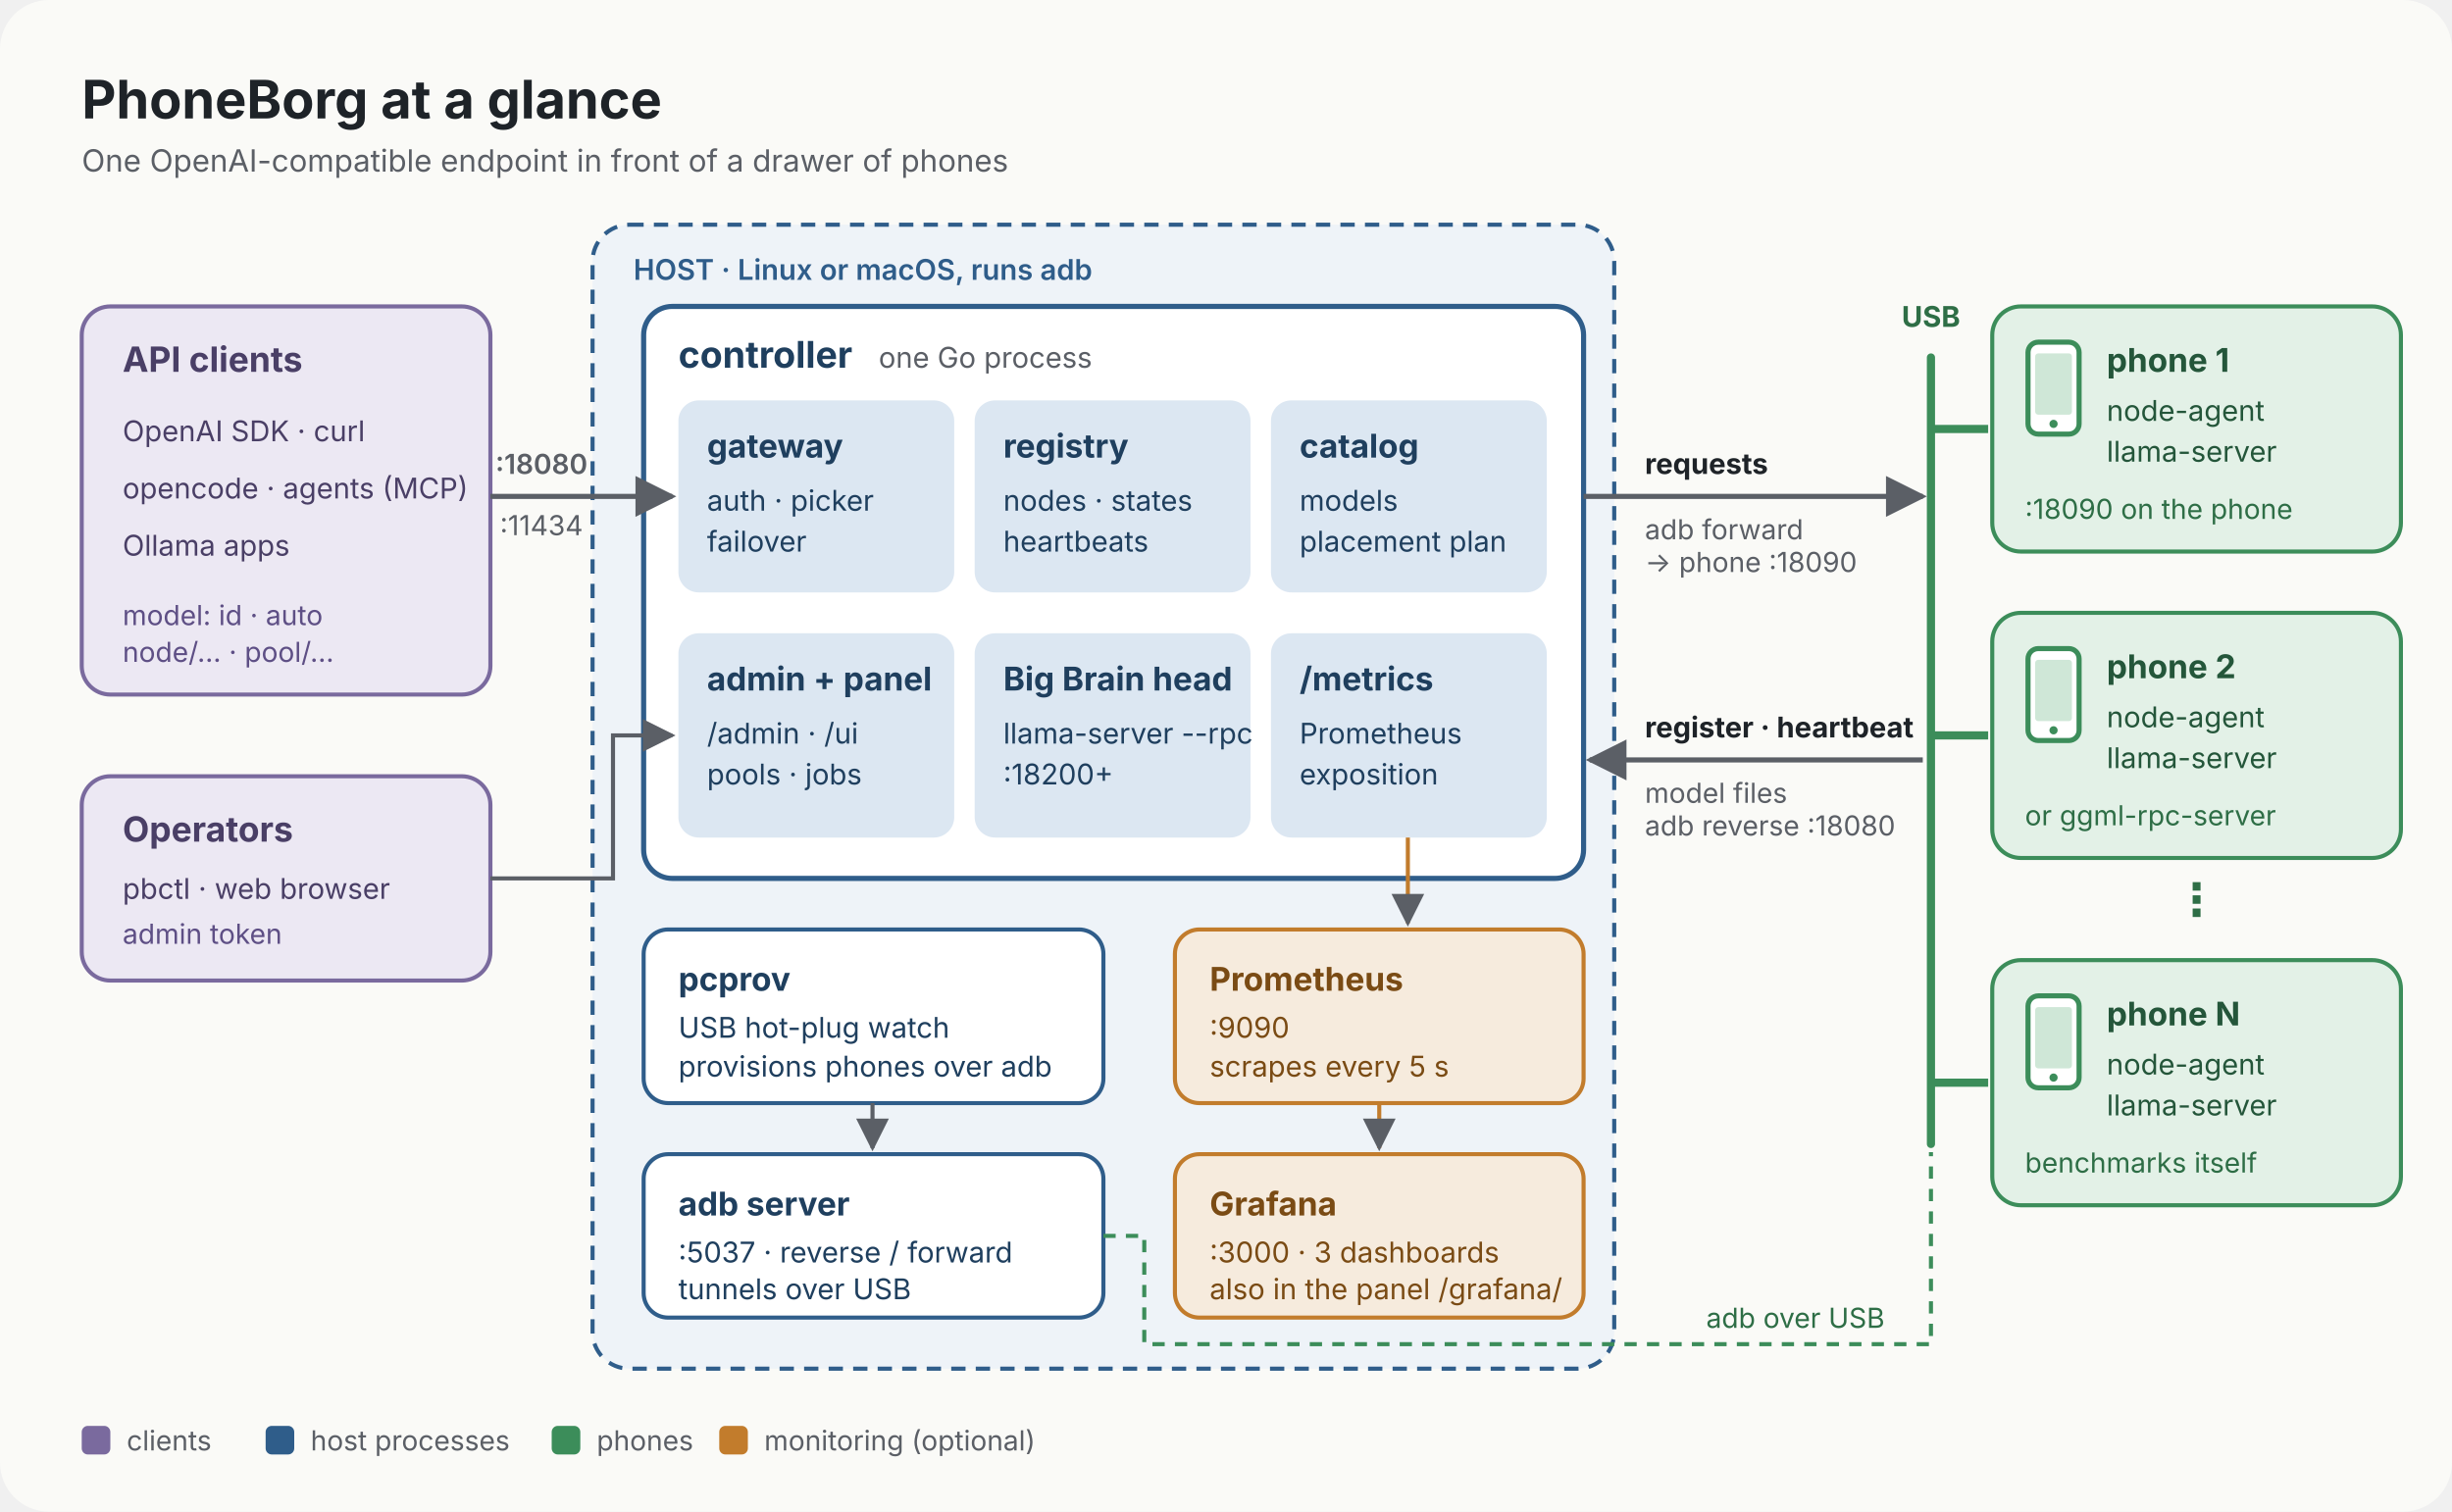
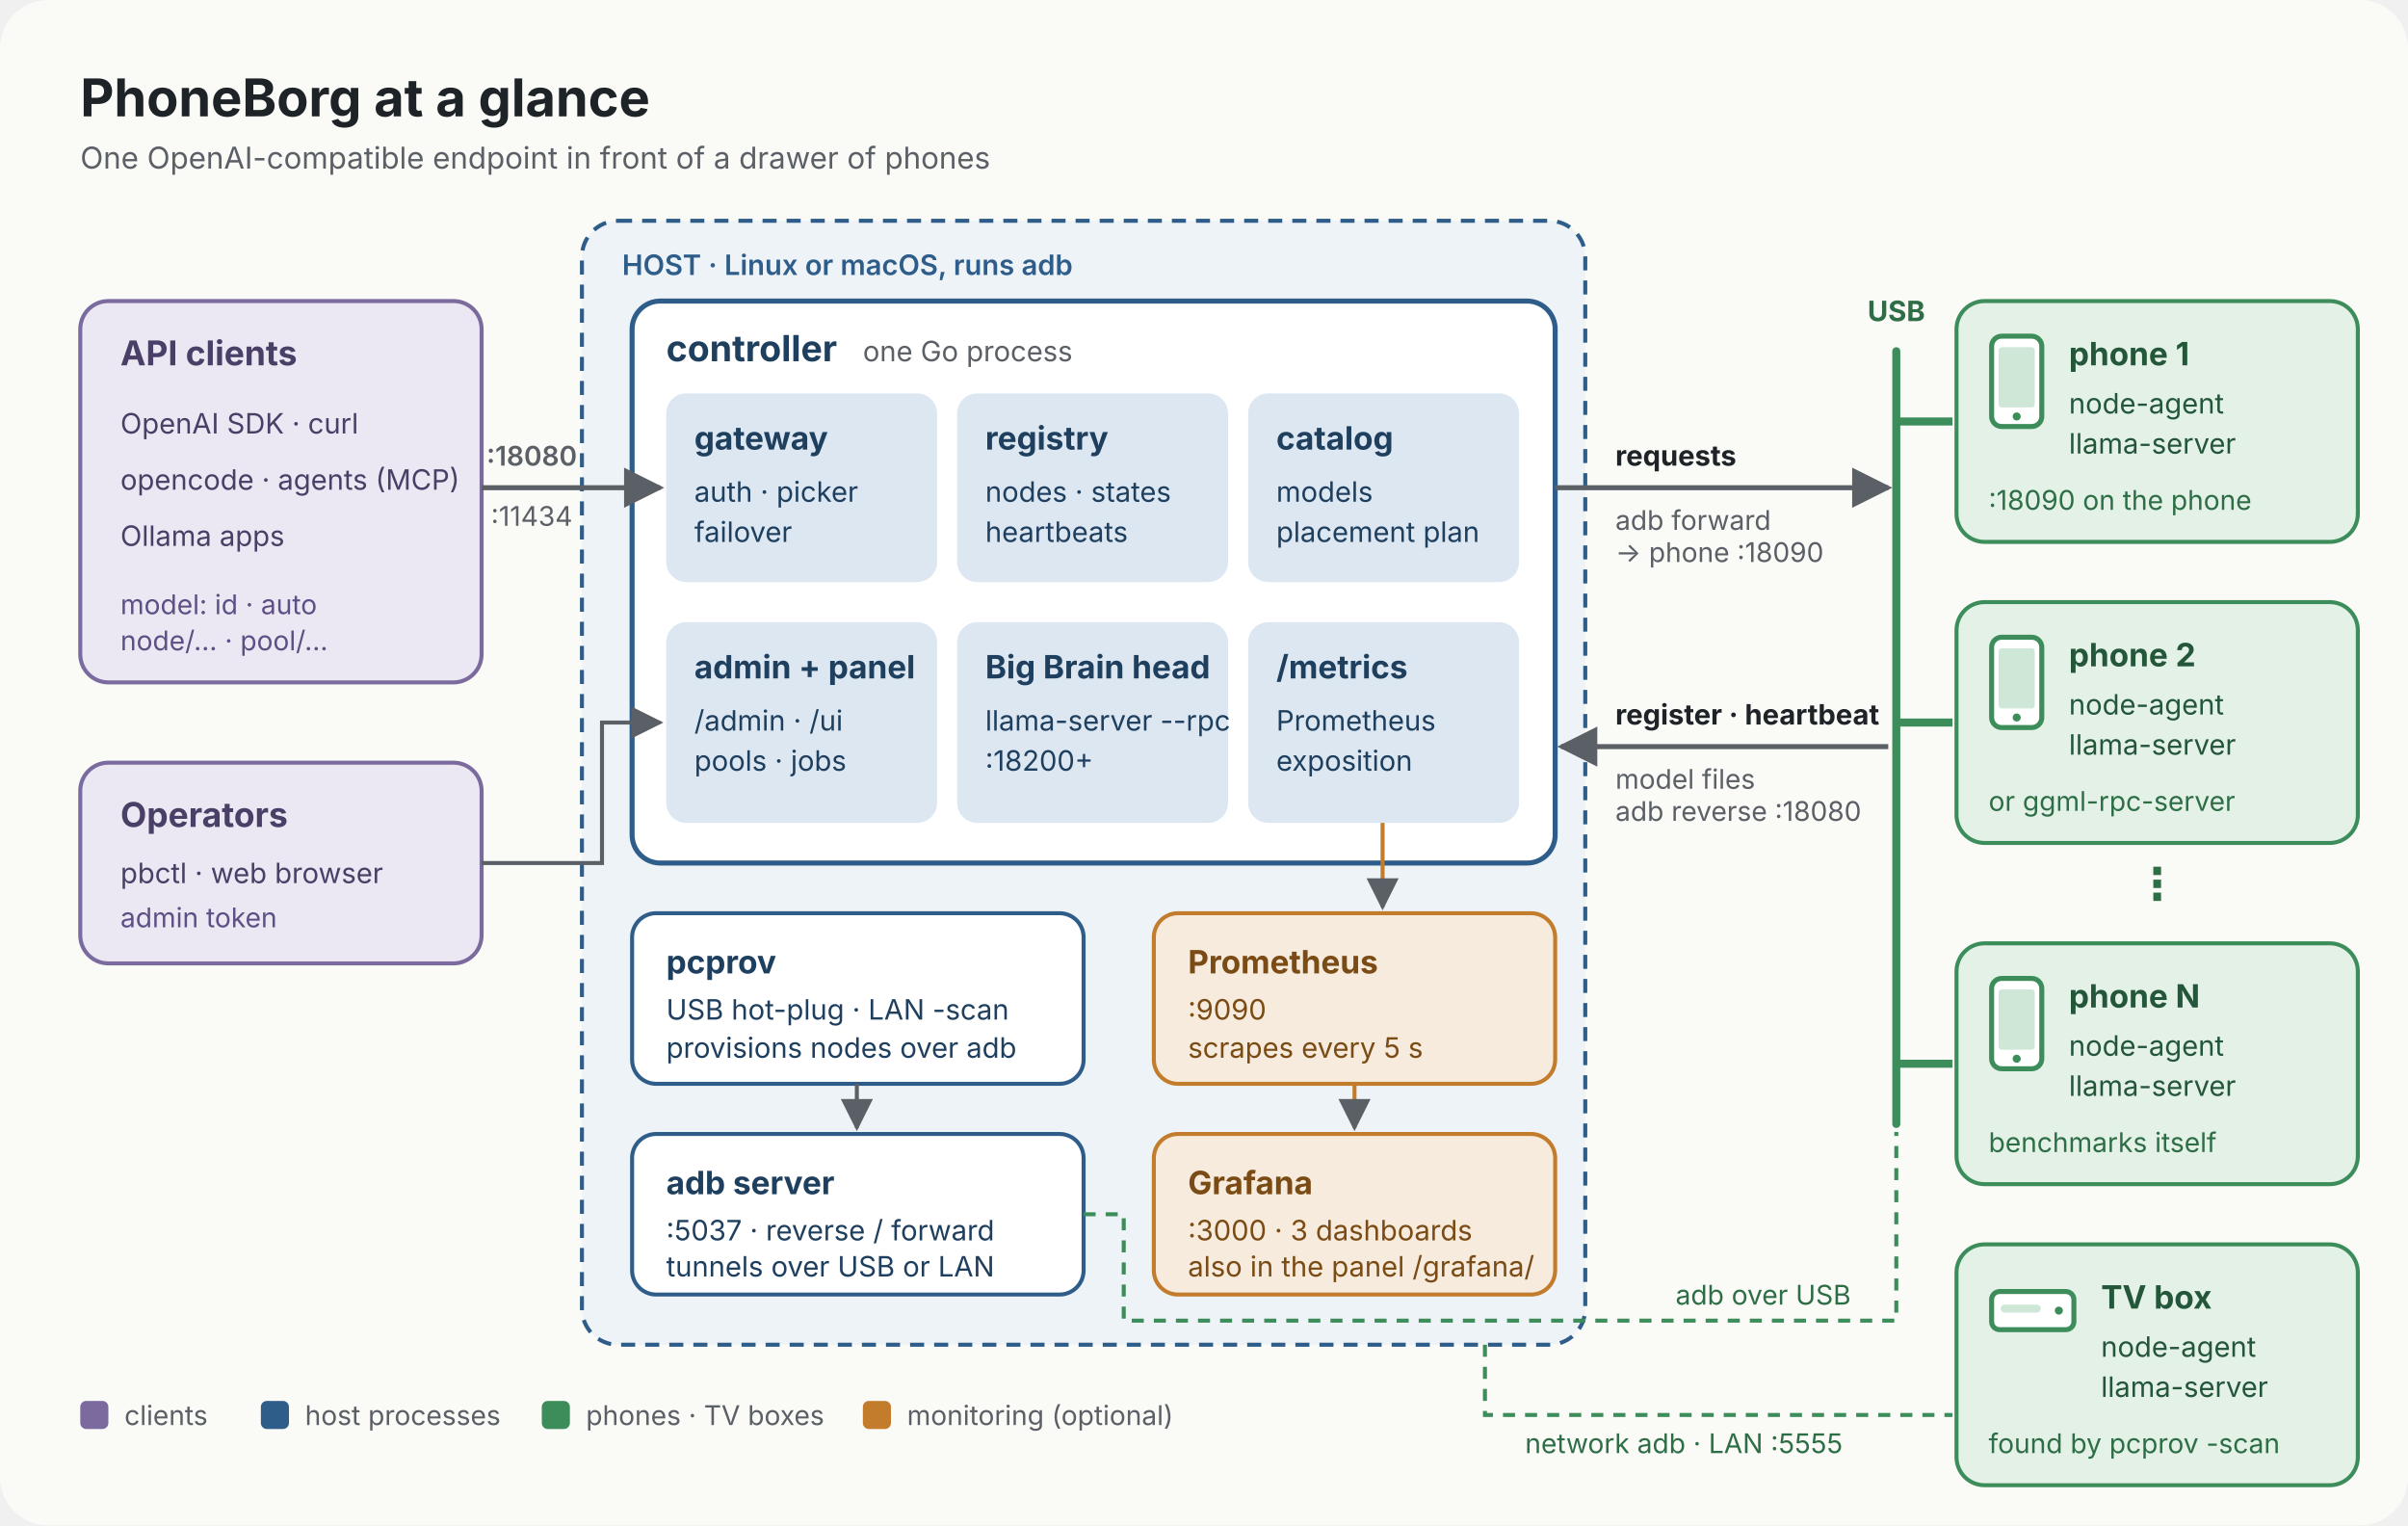
- <svg xmlns="http://www.w3.org/2000/svg" width="1200" height="740" viewBox="0 0 1200 740" font-family="Inter, Helvetica, Arial, sans-serif">
+ <svg xmlns="http://www.w3.org/2000/svg" width="1200" height="760" viewBox="0 0 1200 760" font-family="Inter, Helvetica, Arial, sans-serif">
  <defs>
    <marker id="arrow" viewBox="0 0 10 10" refX="9" refY="5" markerWidth="8" markerHeight="8" orient="auto-start-reverse">
      <path d="M0,0 L10,5 L0,10 z" fill="#5B5F66" />
    </marker>
    <symbol id="phone" viewBox="0 0 28 48">
      <rect x="1.5" y="1.5" width="25" height="45" rx="5" fill="#FFFFFF" stroke="#3C8D5A" stroke-width="2.5" />
      <rect x="5" y="7" width="18" height="30" rx="1.5" fill="#CFE7D7" />
      <circle cx="14" cy="41.5" r="2" fill="#3C8D5A" />
    </symbol>
+     <symbol id="tv" viewBox="0 0 44 26">
+       <rect x="1.5" y="3.5" width="41" height="19" rx="4" fill="#FFFFFF" stroke="#3C8D5A" stroke-width="2.5" />
+       <rect x="6" y="10" width="20" height="4" rx="2" fill="#CFE7D7" />
+       <circle cx="35" cy="13" r="2" fill="#3C8D5A" />
+     </symbol>
  </defs>
-   <rect x="0" y="0" width="1200" height="740" rx="24" fill="#FAFAF7" />
+   <rect x="0" y="0" width="1200" height="760" rx="24" fill="#FAFAF7" />
  <text x="40" y="58" font-size="26" font-weight="700" fill="#1E2328">PhoneBorg at a glance</text>
  <text x="40" y="84" font-size="15" fill="#5B5F66">One OpenAI-compatible endpoint in front of a drawer of phones</text>
  <rect x="40" y="150" width="200" height="190" rx="14" fill="#ECE8F3" stroke="#7A6A9E" stroke-width="2" />
  <text x="60" y="182" font-size="17" font-weight="700" fill="#4A3F66">API clients</text>
  <text x="60" y="216" font-size="14" fill="#4A3F66">OpenAI SDK · curl</text>
  <text x="60" y="244" font-size="14" fill="#4A3F66">opencode · agents (MCP)</text>
  <text x="60" y="272" font-size="14" fill="#4A3F66">Ollama apps</text>
  <text x="60" y="306" font-size="13.5" fill="#5E4F85">model: id · auto</text>
  <text x="60" y="324" font-size="13.5" fill="#5E4F85">node/… · pool/…</text>
  <rect x="40" y="380" width="200" height="100" rx="14" fill="#ECE8F3" stroke="#7A6A9E" stroke-width="2" />
  <text x="60" y="412" font-size="17" font-weight="700" fill="#4A3F66">Operators</text>
  <text x="60" y="440" font-size="14" fill="#4A3F66">pbctl · web browser</text>
  <text x="60" y="462" font-size="13.5" fill="#5E4F85">admin token</text>
  <rect x="290" y="110" width="500" height="560" rx="18" fill="#EEF3F8" stroke="#2F5D8A" stroke-width="2" stroke-dasharray="7 5" />
  <text x="310" y="137" font-size="14" font-weight="600" fill="#2F5D8A">HOST · Linux or macOS, runs adb</text>
  <rect x="315" y="150" width="460" height="280" rx="14" fill="#FFFFFF" stroke="#2F5D8A" stroke-width="2.5" />
  <text x="332" y="180" font-size="18" font-weight="700" fill="#1F3F5E">controller</text>
  <text x="430" y="180" font-size="14" fill="#5B5F66">one Go process</text>
  <g font-size="14" fill="#1F3F5E">
    <rect x="332" y="196" width="135" height="94" rx="10" fill="#DCE7F2" />
    <text x="346" y="224" font-size="16" font-weight="700">gateway</text>
    <text x="346" y="250">auth · picker</text>
    <text x="346" y="270">failover</text>
    <rect x="477" y="196" width="135" height="94" rx="10" fill="#DCE7F2" />
    <text x="491" y="224" font-size="16" font-weight="700">registry</text>
    <text x="491" y="250">nodes · states</text>
    <text x="491" y="270">heartbeats</text>
    <rect x="622" y="196" width="135" height="94" rx="10" fill="#DCE7F2" />
    <text x="636" y="224" font-size="16" font-weight="700">catalog</text>
    <text x="636" y="250">models</text>
    <text x="636" y="270">placement plan</text>
    <rect x="332" y="310" width="135" height="100" rx="10" fill="#DCE7F2" />
    <text x="346" y="338" font-size="16" font-weight="700">admin + panel</text>
    <text x="346" y="364">/admin · /ui</text>
    <text x="346" y="384">pools · jobs</text>
    <rect x="477" y="310" width="135" height="100" rx="10" fill="#DCE7F2" />
    <text x="491" y="338" font-size="16" font-weight="700">Big Brain head</text>
    <text x="491" y="364">llama-server --rpc</text>
    <text x="491" y="384">:18200+</text>
    <rect x="622" y="310" width="135" height="100" rx="10" fill="#DCE7F2" />
    <text x="636" y="338" font-size="16" font-weight="700">/metrics</text>
    <text x="636" y="364">Prometheus</text>
    <text x="636" y="384">exposition</text>
  </g>
  <rect x="315" y="455" width="225" height="85" rx="12" fill="#FFFFFF" stroke="#2F5D8A" stroke-width="2" />
  <text x="332" y="485" font-size="16" font-weight="700" fill="#1F3F5E">pcprov</text>
-   <text x="332" y="508" font-size="14" fill="#1F3F5E">USB hot-plug watch</text>
-   <text x="332" y="527" font-size="14" fill="#1F3F5E">provisions phones over adb</text>
+   <text x="332" y="508" font-size="14" fill="#1F3F5E">USB hot-plug · LAN -scan</text>
+   <text x="332" y="527" font-size="14" fill="#1F3F5E">provisions nodes over adb</text>
  <rect x="315" y="565" width="225" height="80" rx="12" fill="#FFFFFF" stroke="#2F5D8A" stroke-width="2" />
  <text x="332" y="595" font-size="16" font-weight="700" fill="#1F3F5E">adb server</text>
  <text x="332" y="618" font-size="14" fill="#1F3F5E">:5037 · reverse / forward</text>
-   <text x="332" y="636" font-size="14" fill="#1F3F5E">tunnels over USB</text>
+   <text x="332" y="636" font-size="14" fill="#1F3F5E">tunnels over USB or LAN</text>
  <line x1="427" y1="540" x2="427" y2="562" stroke="#5B5F66" stroke-width="2" marker-end="url(#arrow)" />
  <rect x="575" y="455" width="200" height="85" rx="12" fill="#F6EBDD" stroke="#C27C2C" stroke-width="2" />
  <text x="592" y="485" font-size="16" font-weight="700" fill="#7A4B14">Prometheus</text>
  <text x="592" y="508" font-size="14" fill="#7A4B14">:9090</text>
  <text x="592" y="527" font-size="14" fill="#7A4B14">scrapes every 5 s</text>
  <rect x="575" y="565" width="200" height="80" rx="12" fill="#F6EBDD" stroke="#C27C2C" stroke-width="2" />
  <text x="592" y="595" font-size="16" font-weight="700" fill="#7A4B14">Grafana</text>
  <text x="592" y="618" font-size="14" fill="#7A4B14">:3000 · 3 dashboards</text>
  <text x="592" y="636" font-size="14" fill="#7A4B14">also in the panel /grafana/</text>
  <line x1="689" y1="410" x2="689" y2="452" stroke="#C27C2C" stroke-width="2" marker-end="url(#arrow)" />
  <line x1="675" y1="540" x2="675" y2="562" stroke="#C27C2C" stroke-width="2" marker-end="url(#arrow)" />
  <line x1="240" y1="243" x2="329" y2="243" stroke="#5B5F66" stroke-width="2.5" marker-end="url(#arrow)" />
  <text x="265" y="232" font-size="13.5" font-weight="600" fill="#5B5F66" text-anchor="middle">:18080</text>
  <text x="265" y="262" font-size="13.5" fill="#5B5F66" text-anchor="middle">:11434</text>
  <path d="M240,430 H300 V360 H329" fill="none" stroke="#5B5F66" stroke-width="2" marker-end="url(#arrow)" />
  <line x1="945" y1="175" x2="945" y2="560" stroke="#3C8D5A" stroke-width="4" stroke-linecap="round" />
  <text x="945" y="160" font-size="14" font-weight="700" fill="#2E6E46" text-anchor="middle">USB</text>
  <line x1="945" y1="210" x2="973" y2="210" stroke="#3C8D5A" stroke-width="4" />
  <line x1="945" y1="360" x2="973" y2="360" stroke="#3C8D5A" stroke-width="4" />
  <line x1="945" y1="530" x2="973" y2="530" stroke="#3C8D5A" stroke-width="4" />
  <line x1="775" y1="243" x2="941" y2="243" stroke="#5B5F66" stroke-width="2.5" marker-end="url(#arrow)" />
  <text x="805" y="232" font-size="14" font-weight="700" fill="#1E2328">requests</text>
  <text x="805" y="264" font-size="13.5" fill="#5B5F66">adb forward</text>
  <text x="805" y="280" font-size="13.5" fill="#5B5F66">→ phone :18090</text>
  <line x1="941" y1="372" x2="778" y2="372" stroke="#5B5F66" stroke-width="2.5" marker-end="url(#arrow)" />
  <text x="805" y="361" font-size="14" font-weight="700" fill="#1E2328">register · heartbeat</text>
  <text x="805" y="393" font-size="13.5" fill="#5B5F66">model files</text>
  <text x="805" y="409" font-size="13.5" fill="#5B5F66">adb reverse :18080</text>
  <path d="M540,605 H560 V658 H945 V564" fill="none" stroke="#3C8D5A" stroke-width="2" stroke-dasharray="6 5" />
  <text x="835" y="650" font-size="13.5" fill="#2E6E46">adb over USB</text>
+   <path d="M740,670 V705 H973" fill="none" stroke="#3C8D5A" stroke-width="2" stroke-dasharray="6 5" />
+   <text x="760" y="724" font-size="13.5" fill="#2E6E46">network adb · LAN :5555</text>
+   <g font-size="14" fill="#24563A">
+     <rect x="975" y="620" width="200" height="120" rx="14" fill="#E3F1E7" stroke="#3C8D5A" stroke-width="2" />
+     <use href="#tv" x="991" y="640" width="44" height="26" />
+     <text x="1047" y="652" font-size="16" font-weight="700">TV box</text>
+     <text x="1047" y="676">node-agent</text>
+     <text x="1047" y="696">llama-server</text>
+     <text x="991" y="724" font-size="13.5" fill="#2E6E46">found by pcprov -scan</text>
+   </g>
  <g font-size="14" fill="#24563A">
    <rect x="975" y="150" width="200" height="120" rx="14" fill="#E3F1E7" stroke="#3C8D5A" stroke-width="2" />
    <use href="#phone" x="991" y="166" width="28" height="48" />
    <text x="1031" y="182" font-size="16" font-weight="700">phone 1</text>
    <text x="1031" y="206">node-agent</text>
    <text x="1031" y="226">llama-server</text>
    <text x="991" y="254" font-size="13.5" fill="#2E6E46">:18090 on the phone</text>
    <rect x="975" y="300" width="200" height="120" rx="14" fill="#E3F1E7" stroke="#3C8D5A" stroke-width="2" />
    <use href="#phone" x="991" y="316" width="28" height="48" />
    <text x="1031" y="332" font-size="16" font-weight="700">phone 2</text>
    <text x="1031" y="356">node-agent</text>
    <text x="1031" y="376">llama-server</text>
    <text x="991" y="404" font-size="13.5" fill="#2E6E46">or ggml-rpc-server</text>
    <text x="1075" y="448" font-size="22" font-weight="700" fill="#2E6E46" text-anchor="middle">⋮</text>
    <rect x="975" y="470" width="200" height="120" rx="14" fill="#E3F1E7" stroke="#3C8D5A" stroke-width="2" />
    <use href="#phone" x="991" y="486" width="28" height="48" />
    <text x="1031" y="502" font-size="16" font-weight="700">phone N</text>
    <text x="1031" y="526">node-agent</text>
    <text x="1031" y="546">llama-server</text>
    <text x="991" y="574" font-size="13.5" fill="#2E6E46">benchmarks itself</text>
  </g>
  <g font-size="13.5" fill="#5B5F66">
    <rect x="40" y="698" width="14" height="14" rx="3" fill="#7A6A9E" />
    <text x="62" y="710">clients</text>
    <rect x="130" y="698" width="14" height="14" rx="3" fill="#2F5D8A" />
    <text x="152" y="710">host processes</text>
    <rect x="270" y="698" width="14" height="14" rx="3" fill="#3C8D5A" />
-     <text x="292" y="710">phones</text>
-     <rect x="352" y="698" width="14" height="14" rx="3" fill="#C27C2C" />
-     <text x="374" y="710">monitoring (optional)</text>
+     <text x="292" y="710">phones · TV boxes</text>
+     <rect x="430" y="698" width="14" height="14" rx="3" fill="#C27C2C" />
+     <text x="452" y="710">monitoring (optional)</text>
  </g>
</svg>
